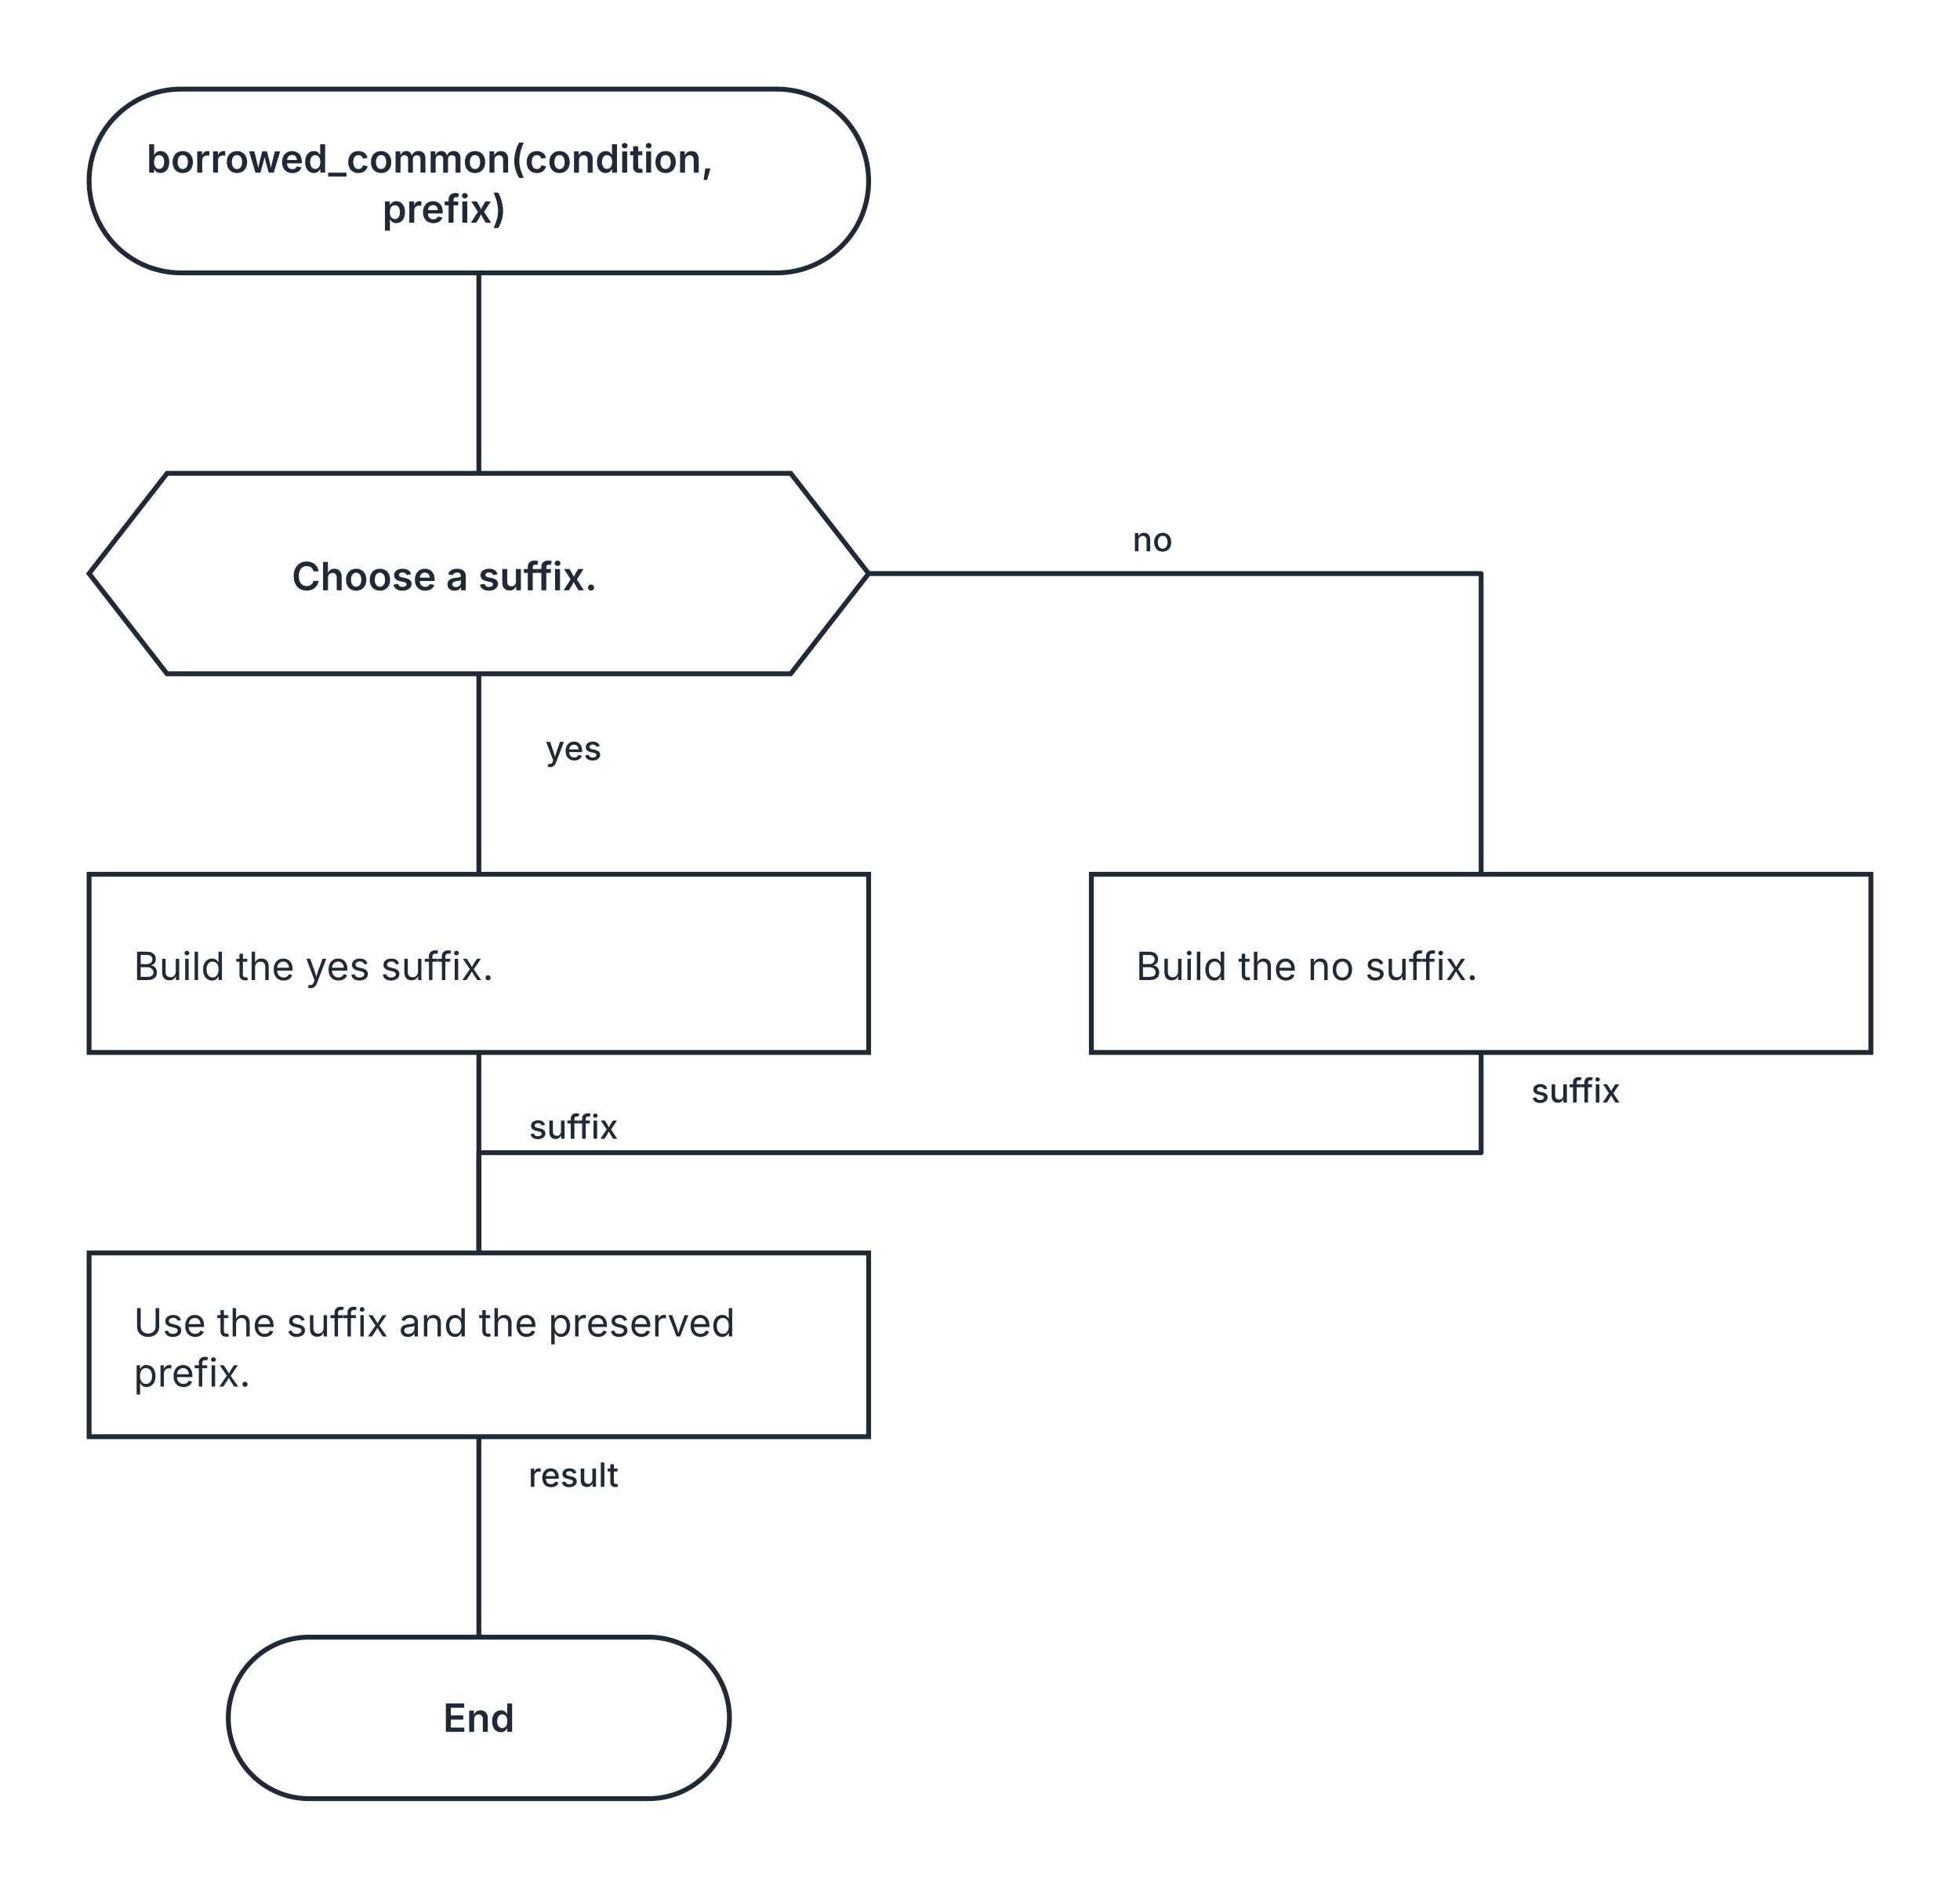
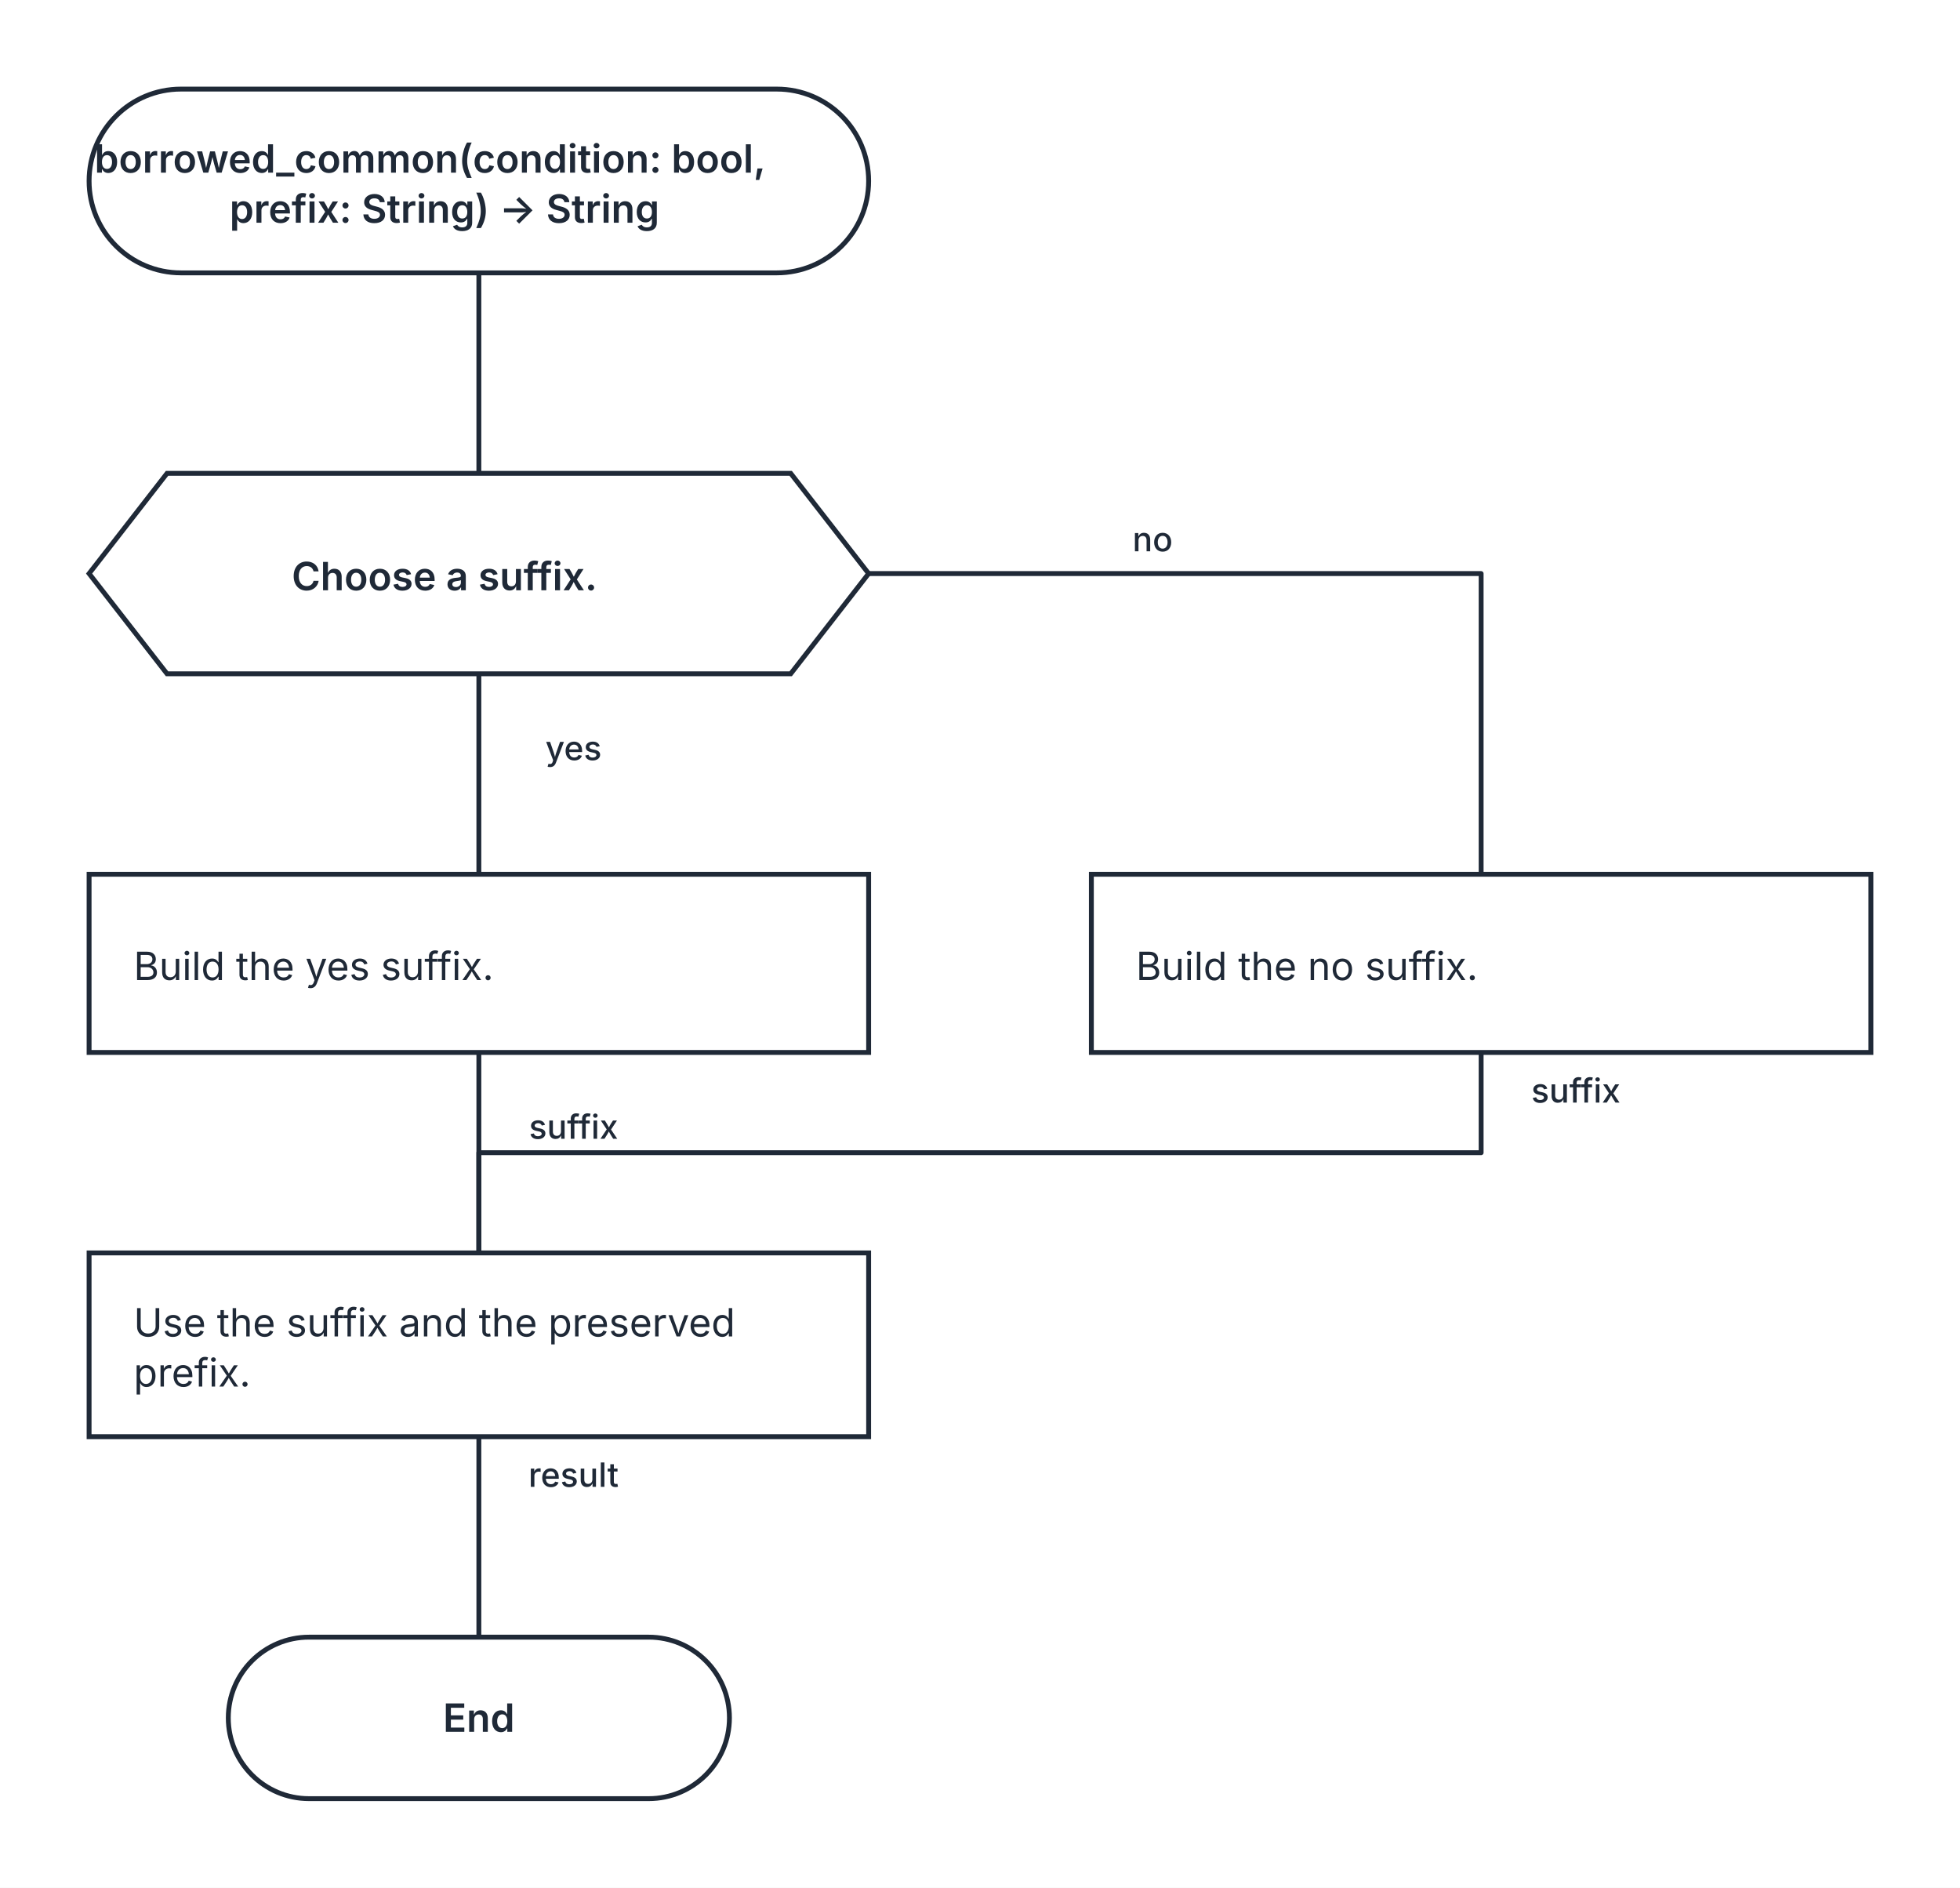
<svg xmlns="http://www.w3.org/2000/svg" width="704" height="678" viewBox="0 0 704 678" role="img" aria-labelledby="kaalang-title" aria-describedby="kaalang-description">
  <defs>
    <style>
      svg { color: #1f2937; font-family: Inter, ui-sans-serif, system-ui, -apple-system, BlinkMacSystemFont, "Segoe UI", sans-serif; text-rendering: optimizeLegibility; }
      .edge { fill: none; stroke: currentColor; stroke-width: 1.75; stroke-linecap: square; stroke-linejoin: round; }
      .edge-label { fill: currentColor; font-size: 12px; font-weight: 500; paint-order: stroke; stroke: #ffffff; stroke-width: 5px; stroke-linejoin: round; text-anchor: middle; }
      .node-shape { fill: #ffffff; stroke: currentColor; stroke-width: 1.75; }
      .label { fill: currentColor; font-size: 14px; text-anchor: middle; }
      .start .label, .question .label, .select .label, .case .label, .end .label { font-weight: 600; }
      .action .label { font-weight: 400; text-anchor: start; }
    </style>
  </defs>
  <rect width="100%" height="100%" fill="#ffffff" />
  <g class="edges">
    <path class="edge" d="M 172 98 L 172 170" />
    <path class="edge" d="M 172 242 L 172 314" />
    <text class="edge-label" x="214" y="273" xml:space="preserve">
      <tspan x="214" dy="0">yes</tspan>
    </text>
    <path class="edge" d="M 312 206 L 532 206 L 532 314" />
    <text class="edge-label" x="422" y="198" xml:space="preserve">
      <tspan x="422" dy="0">no</tspan>
    </text>
    <path class="edge" d="M 172 378 L 172 450" />
    <text class="edge-label" x="214" y="409" xml:space="preserve">
      <tspan x="214" dy="0">suffix</tspan>
    </text>
    <path class="edge" d="M 532 378 L 532 414 L 172 414 L 172 450" />
    <text class="edge-label" x="574" y="396" xml:space="preserve">
      <tspan x="574" dy="0">suffix</tspan>
    </text>
    <path class="edge" d="M 172 516 L 172 588" />
    <text class="edge-label" x="214" y="534" xml:space="preserve">
      <tspan x="214" dy="0">result</tspan>
    </text>
  </g>
  <g class="nodes">
    <g class="node start" transform="translate(172 65)">
      <rect class="node-shape" x="-140" y="-33" width="280" height="66" rx="33" />
      <text class="label" y="-3" xml:space="preserve">
-         <tspan x="0" dy="0">borrowed_common(condition, </tspan>
-         <tspan x="0" dy="18">prefix)</tspan>
+         <tspan x="0" dy="0">borrowed_common(condition: bool, </tspan>
+         <tspan x="0" dy="18">prefix: String) -&gt; String</tspan>
      </text>
    </g>
    <g class="node question" transform="translate(172 206)">
      <polygon class="node-shape" points="-112,-36 112,-36 140,0 112,36 -112,36 -140,0" />
      <text class="label" y="6" xml:space="preserve">
        <tspan x="0" dy="0">Choose a suffix.</tspan>
      </text>
    </g>
    <g class="node action" transform="translate(172 346)">
      <rect class="node-shape" x="-140" y="-32" width="280" height="64" />
      <text class="label" y="6" xml:space="preserve">
        <tspan x="-124" dy="0">Build the yes suffix.</tspan>
      </text>
    </g>
    <g class="node action" transform="translate(532 346)">
      <rect class="node-shape" x="-140" y="-32" width="280" height="64" />
      <text class="label" y="6" xml:space="preserve">
        <tspan x="-124" dy="0">Build the no suffix.</tspan>
      </text>
    </g>
    <g class="node action" transform="translate(172 483)">
      <rect class="node-shape" x="-140" y="-33" width="280" height="66" />
      <text class="label" y="-3" xml:space="preserve">
        <tspan x="-124" dy="0">Use the suffix and the preserved </tspan>
        <tspan x="-124" dy="18">prefix.</tspan>
      </text>
    </g>
    <g class="node end" transform="translate(172 617)">
      <rect class="node-shape" x="-90" y="-29" width="180" height="58" rx="29" />
      <text class="label" y="5">End</text>
    </g>
  </g>
</svg>
